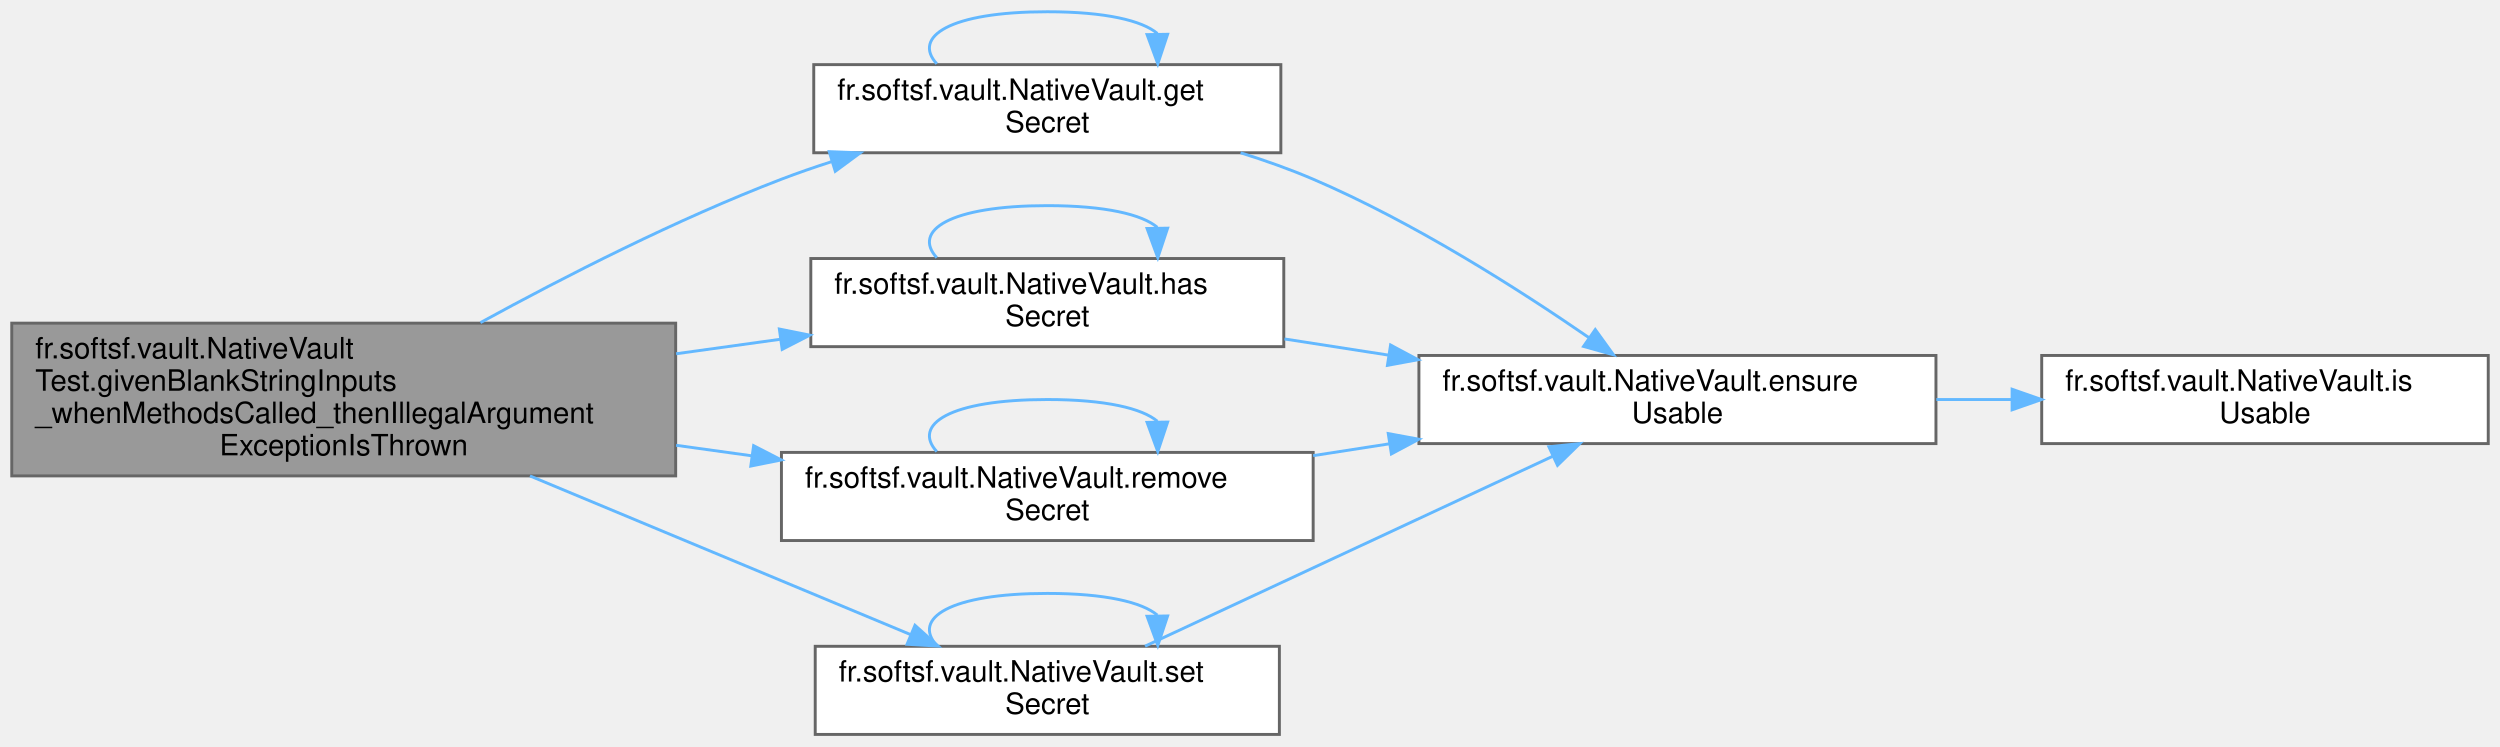
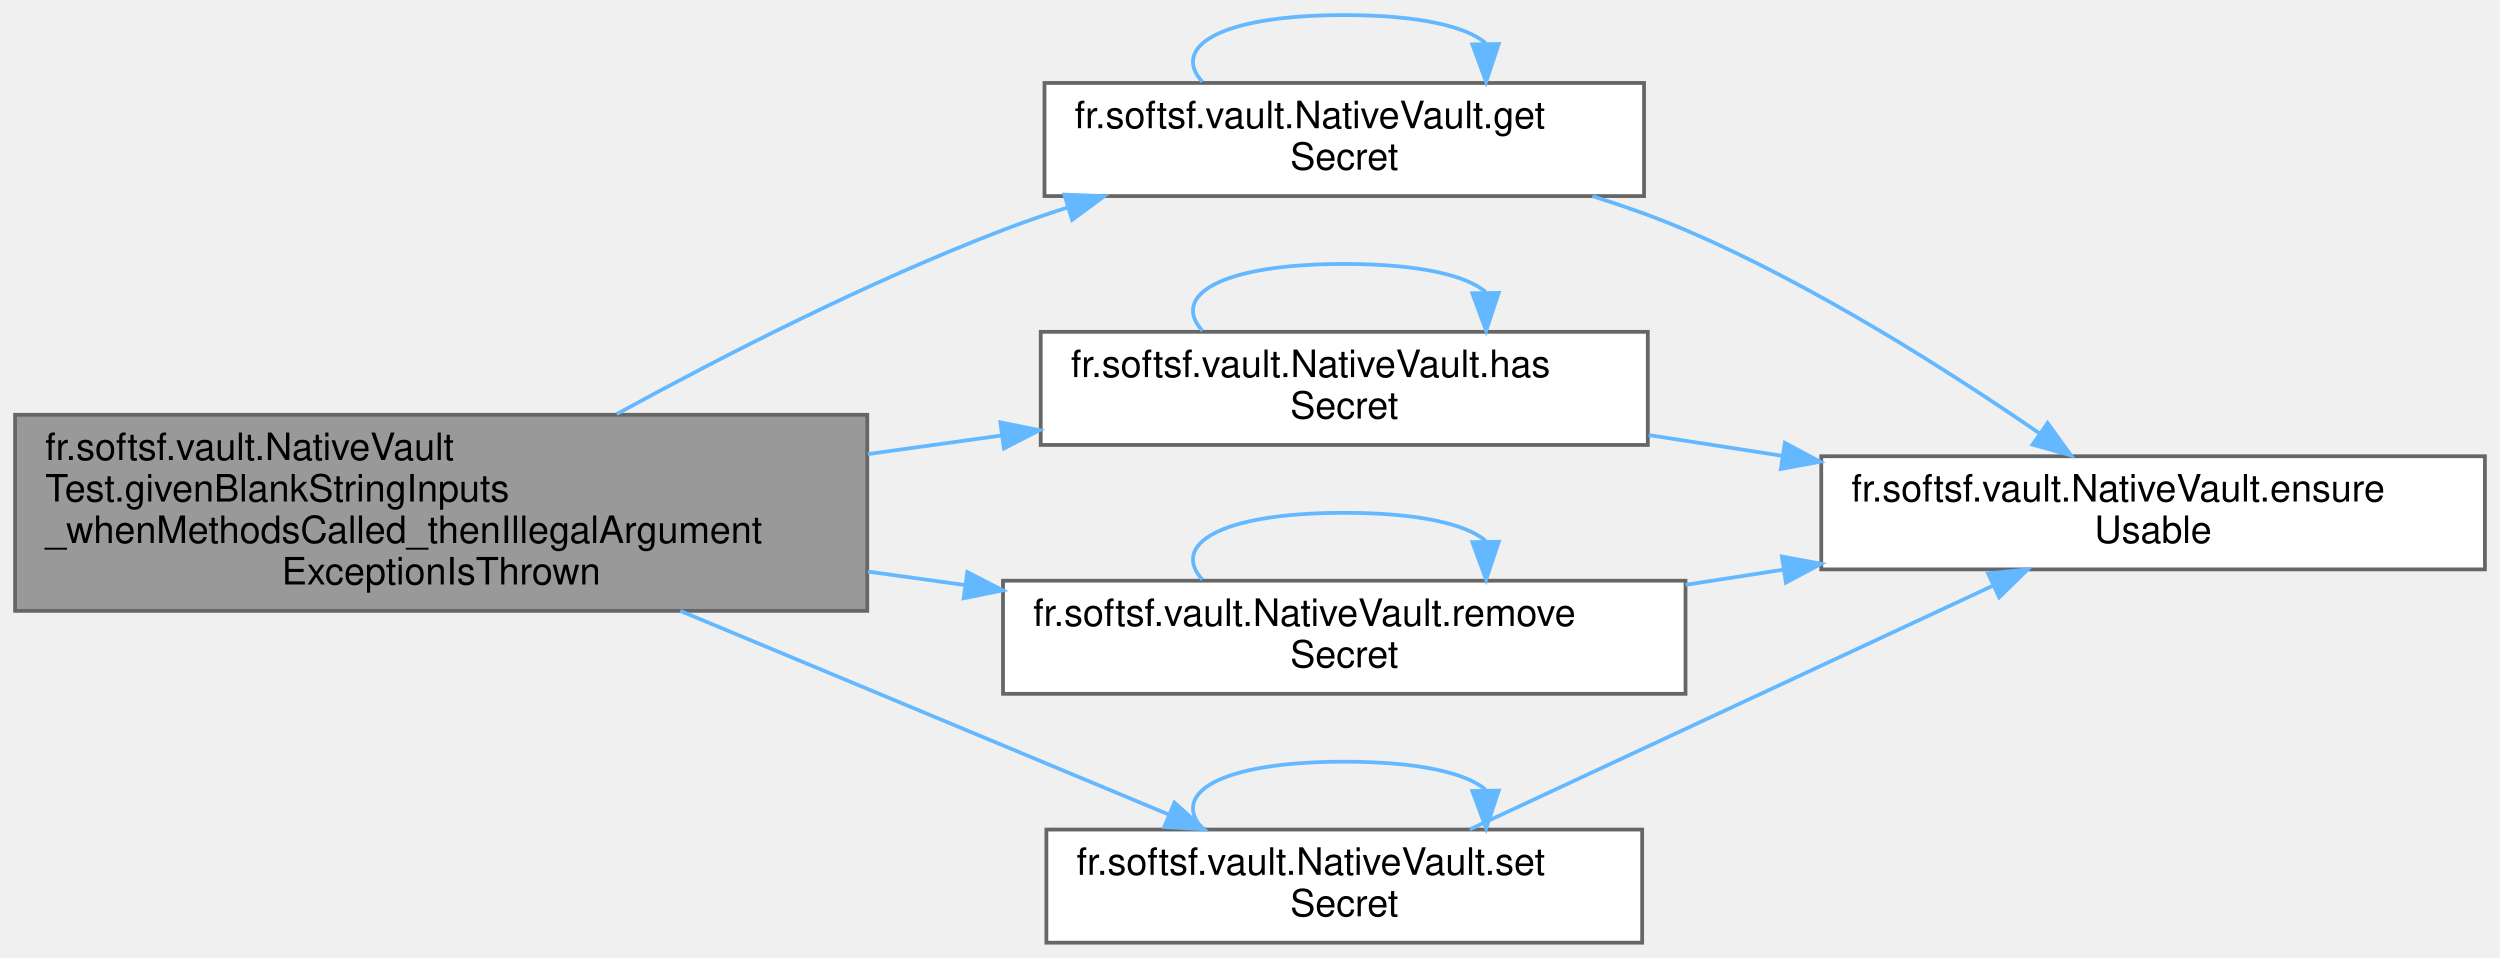
- <svg xmlns="http://www.w3.org/2000/svg" xmlns:xlink="http://www.w3.org/1999/xlink" width="851pt" height="254pt" viewBox="0.00 0.00 851.00 254.00">
+ <svg xmlns="http://www.w3.org/2000/svg" xmlns:xlink="http://www.w3.org/1999/xlink" width="663pt" height="254pt" viewBox="0.00 0.00 663.00 254.00">
  <g id="graph0" class="graph" transform="scale(1 1) rotate(0) translate(4 250)">
    <g id="Node000001" class="node">
      <g id="a_Node000001">
        <a xlink:title="Tests invalid string inputs throwing IllegalArgumentException.">
          <polygon fill="#999999" stroke="#666666" points="226,-140 0,-140 0,-88 226,-88 226,-140" />
          <text text-anchor="start" x="8" y="-128" font-family="Helvetica,sans-Serif" font-size="10.00">fr.softsf.vault.NativeVault</text>
          <text text-anchor="start" x="8" y="-117" font-family="Helvetica,sans-Serif" font-size="10.00">Test.givenBlankStringInputs</text>
          <text text-anchor="start" x="8" y="-106" font-family="Helvetica,sans-Serif" font-size="10.00">_whenMethodsCalled_thenIllegalArgument</text>
          <text text-anchor="middle" x="113" y="-95" font-family="Helvetica,sans-Serif" font-size="10.00">ExceptionIsThrown</text>
        </a>
      </g>
    </g>
    <g id="Node000002" class="node">
      <g id="a_Node000002">
        <a xlink:href="classfr_1_1softsf_1_1vault_1_1NativeVault.html#a76d43cd1cf9e98e077ca433a55fb15df" target="_top" xlink:title="Retrieves a secret from the native credential store using a string key.">
          <polygon fill="white" stroke="#666666" points="432,-228 273,-228 273,-198 432,-198 432,-228" />
          <text text-anchor="start" x="281" y="-216" font-family="Helvetica,sans-Serif" font-size="10.00">fr.softsf.vault.NativeVault.get</text>
          <text text-anchor="middle" x="352.5" y="-205" font-family="Helvetica,sans-Serif" font-size="10.00">Secret</text>
        </a>
      </g>
    </g>
    <g id="edge1_Node000001_Node000002" class="edge">
      <g id="a_edge1_Node000001_Node000002">
        <a xlink:title=" ">
          <path fill="none" stroke="#63b8ff" d="M159.54,-140.18C188.25,-155.89 226.49,-175.41 262,-189 267.49,-191.1 273.23,-193.09 279.04,-194.96" />
          <polygon fill="#63b8ff" stroke="#63b8ff" points="278.27,-198.38 288.86,-197.98 280.33,-191.69 278.27,-198.38" />
        </a>
      </g>
    </g>
-     <g id="Node000005" class="node">
-       <g id="a_Node000005">
+     <g id="Node000004" class="node">
+       <g id="a_Node000004">
        <a xlink:href="classfr_1_1softsf_1_1vault_1_1NativeVault.html#a749f572dec5d3a6f0bf3fffe4566d0e8" target="_top" xlink:title="Checks if a secret exists in the native credential store using a string key.">
          <polygon fill="white" stroke="#666666" points="433,-162 272,-162 272,-132 433,-132 433,-162" />
          <text text-anchor="start" x="280" y="-150" font-family="Helvetica,sans-Serif" font-size="10.00">fr.softsf.vault.NativeVault.has</text>
          <text text-anchor="middle" x="352.5" y="-139" font-family="Helvetica,sans-Serif" font-size="10.00">Secret</text>
        </a>
      </g>
    </g>
-     <g id="edge5_Node000001_Node000005" class="edge">
-       <g id="a_edge5_Node000001_Node000005">
+     <g id="edge4_Node000001_Node000004" class="edge">
+       <g id="a_edge4_Node000001_Node000004">
        <a xlink:title=" ">
          <path fill="none" stroke="#63b8ff" d="M226.14,-129.58C238.03,-131.23 250.01,-132.9 261.6,-134.51" />
          <polygon fill="#63b8ff" stroke="#63b8ff" points="261.29,-138 271.67,-135.91 262.25,-131.07 261.29,-138" />
        </a>
      </g>
    </g>
-     <g id="Node000006" class="node">
-       <g id="a_Node000006">
+     <g id="Node000005" class="node">
+       <g id="a_Node000005">
        <a xlink:href="classfr_1_1softsf_1_1vault_1_1NativeVault.html#a10f9ce8ca17b9b16473b938999954eb6" target="_top" xlink:title="Deletes a secret from the native credential store using a string key.">
          <polygon fill="white" stroke="#666666" points="443,-96 262,-96 262,-66 443,-66 443,-96" />
          <text text-anchor="start" x="270" y="-84" font-family="Helvetica,sans-Serif" font-size="10.00">fr.softsf.vault.NativeVault.remove</text>
          <text text-anchor="middle" x="352.5" y="-73" font-family="Helvetica,sans-Serif" font-size="10.00">Secret</text>
        </a>
      </g>
    </g>
-     <g id="edge8_Node000001_Node000006" class="edge">
-       <g id="a_edge8_Node000001_Node000006">
+     <g id="edge7_Node000001_Node000005" class="edge">
+       <g id="a_edge7_Node000001_Node000005">
        <a xlink:title=" ">
          <path fill="none" stroke="#63b8ff" d="M226.14,-98.42C234.78,-97.22 243.45,-96.01 252,-94.83" />
          <polygon fill="#63b8ff" stroke="#63b8ff" points="252.53,-98.29 261.95,-93.44 251.57,-91.35 252.53,-98.29" />
        </a>
      </g>
    </g>
-     <g id="Node000007" class="node">
-       <g id="a_Node000007">
+     <g id="Node000006" class="node">
+       <g id="a_Node000006">
        <a xlink:href="classfr_1_1softsf_1_1vault_1_1NativeVault.html#a552245265cbad2a517317635ba750f0a" target="_top" xlink:title="Stores or updates a secret securely in the native credential store using string parameters.">
          <polygon fill="white" stroke="#666666" points="431.5,-30 273.5,-30 273.5,0 431.5,0 431.5,-30" />
          <text text-anchor="start" x="281.5" y="-18" font-family="Helvetica,sans-Serif" font-size="10.00">fr.softsf.vault.NativeVault.set</text>
          <text text-anchor="middle" x="352.5" y="-7" font-family="Helvetica,sans-Serif" font-size="10.00">Secret</text>
        </a>
      </g>
    </g>
-     <g id="edge11_Node000001_Node000007" class="edge">
-       <g id="a_edge11_Node000001_Node000007">
+     <g id="edge10_Node000001_Node000006" class="edge">
+       <g id="a_edge10_Node000001_Node000006">
        <a xlink:title=" ">
          <path fill="none" stroke="#63b8ff" d="M176.4,-87.99C217.02,-71.06 269.1,-49.35 305.87,-34.02" />
          <polygon fill="#63b8ff" stroke="#63b8ff" points="307.46,-37.15 315.34,-30.07 304.76,-30.69 307.46,-37.15" />
        </a>
      </g>
    </g>
-     <g id="edge4_Node000002_Node000002" class="edge">
-       <g id="a_edge4_Node000002_Node000002">
+     <g id="edge3_Node000002_Node000002" class="edge">
+       <g id="a_edge3_Node000002_Node000002">
        <a xlink:title=" ">
          <path fill="none" stroke="#63b8ff" d="M314.88,-228.28C306.52,-237.41 319.06,-246 352.5,-246 372.35,-246 384.84,-242.97 389.96,-238.6" />
          <polygon fill="#63b8ff" stroke="#63b8ff" points="393.46,-238.33 390.12,-228.28 386.46,-238.22 393.46,-238.33" />
        </a>
      </g>
    </g>
    <g id="Node000003" class="node">
      <g id="a_Node000003">
        <a xlink:href="classfr_1_1softsf_1_1vault_1_1NativeVault.html#a90c802cfe36372acf18721597e6a9705" target="_top" xlink:title="Ensures that a strategy is available before performing operations.">
          <polygon fill="white" stroke="#666666" points="655,-129 479,-129 479,-99 655,-99 655,-129" />
          <text text-anchor="start" x="487" y="-117" font-family="Helvetica,sans-Serif" font-size="10.00">fr.softsf.vault.NativeVault.ensure</text>
          <text text-anchor="middle" x="567" y="-106" font-family="Helvetica,sans-Serif" font-size="10.00">Usable</text>
        </a>
      </g>
    </g>
    <g id="edge2_Node000002_Node000003" class="edge">
      <g id="a_edge2_Node000002_Node000003">
        <a xlink:title=" ">
          <path fill="none" stroke="#63b8ff" d="M418.3,-197.99C426.73,-195.35 435.16,-192.36 443,-189 476.99,-174.44 512.74,-151.68 536.89,-135.05" />
          <polygon fill="#63b8ff" stroke="#63b8ff" points="539.03,-137.82 545.23,-129.23 535.03,-132.08 539.03,-137.82" />
        </a>
      </g>
    </g>
-     <g id="Node000004" class="node">
-       <g id="a_Node000004">
-         <a xlink:href="classfr_1_1softsf_1_1vault_1_1NativeVault.html#a4e57889465882f72de42a1922e8ad3c6" target="_top" xlink:title="Checks if a native vault strategy is available and verified.">
-           <polygon fill="white" stroke="#666666" points="843,-129 691,-129 691,-99 843,-99 843,-129" />
-           <text text-anchor="start" x="699" y="-117" font-family="Helvetica,sans-Serif" font-size="10.00">fr.softsf.vault.NativeVault.is</text>
-           <text text-anchor="middle" x="767" y="-106" font-family="Helvetica,sans-Serif" font-size="10.00">Usable</text>
-         </a>
-       </g>
-     </g>
-     <g id="edge3_Node000003_Node000004" class="edge">
-       <g id="a_edge3_Node000003_Node000004">
-         <a xlink:title=" ">
-           <path fill="none" stroke="#63b8ff" d="M655.13,-114C663.62,-114 672.22,-114 680.68,-114" />
-           <polygon fill="#63b8ff" stroke="#63b8ff" points="680.92,-117.5 690.92,-114 680.92,-110.5 680.92,-117.5" />
-         </a>
-       </g>
-     </g>
-     <g id="edge6_Node000005_Node000003" class="edge">
-       <g id="a_edge6_Node000005_Node000003">
+     <g id="edge5_Node000004_Node000003" class="edge">
+       <g id="a_edge5_Node000004_Node000003">
        <a xlink:title=" ">
          <path fill="none" stroke="#63b8ff" d="M433.23,-134.62C444.82,-132.82 456.87,-130.95 468.76,-129.1" />
          <polygon fill="#63b8ff" stroke="#63b8ff" points="469.35,-132.55 478.7,-127.56 468.28,-125.63 469.35,-132.55" />
        </a>
      </g>
    </g>
-     <g id="edge7_Node000005_Node000005" class="edge">
-       <g id="a_edge7_Node000005_Node000005">
+     <g id="edge6_Node000004_Node000004" class="edge">
+       <g id="a_edge6_Node000004_Node000004">
        <a xlink:title=" ">
          <path fill="none" stroke="#63b8ff" d="M314.88,-162.28C306.52,-171.41 319.06,-180 352.5,-180 372.35,-180 384.84,-176.97 389.96,-172.6" />
          <polygon fill="#63b8ff" stroke="#63b8ff" points="393.46,-172.33 390.12,-162.28 386.46,-172.22 393.46,-172.33" />
        </a>
      </g>
    </g>
-     <g id="edge9_Node000006_Node000003" class="edge">
-       <g id="a_edge9_Node000006_Node000003">
+     <g id="edge8_Node000005_Node000003" class="edge">
+       <g id="a_edge8_Node000005_Node000003">
        <a xlink:title=" ">
          <path fill="none" stroke="#63b8ff" d="M443,-94.9C451.56,-96.23 460.27,-97.58 468.9,-98.92" />
          <polygon fill="#63b8ff" stroke="#63b8ff" points="468.56,-102.41 478.98,-100.49 469.63,-95.49 468.56,-102.41" />
        </a>
      </g>
    </g>
-     <g id="edge10_Node000006_Node000006" class="edge">
-       <g id="a_edge10_Node000006_Node000006">
+     <g id="edge9_Node000005_Node000005" class="edge">
+       <g id="a_edge9_Node000005_Node000005">
        <a xlink:title=" ">
          <path fill="none" stroke="#63b8ff" d="M314.88,-96.28C306.52,-105.41 319.06,-114 352.5,-114 372.35,-114 384.84,-110.97 389.96,-106.6" />
          <polygon fill="#63b8ff" stroke="#63b8ff" points="393.46,-106.33 390.12,-96.28 386.46,-106.22 393.46,-106.33" />
        </a>
      </g>
    </g>
-     <g id="edge12_Node000007_Node000003" class="edge">
-       <g id="a_edge12_Node000007_Node000003">
+     <g id="edge11_Node000006_Node000003" class="edge">
+       <g id="a_edge11_Node000006_Node000003">
        <a xlink:title=" ">
          <path fill="none" stroke="#63b8ff" d="M385.77,-30.04C422.94,-47.35 484.07,-75.83 524.68,-94.75" />
          <polygon fill="#63b8ff" stroke="#63b8ff" points="523.23,-97.93 533.77,-98.99 526.18,-91.59 523.23,-97.93" />
        </a>
      </g>
    </g>
-     <g id="edge13_Node000007_Node000007" class="edge">
-       <g id="a_edge13_Node000007_Node000007">
+     <g id="edge12_Node000006_Node000006" class="edge">
+       <g id="a_edge12_Node000006_Node000006">
        <a xlink:title=" ">
          <path fill="none" stroke="#63b8ff" d="M314.88,-30.28C306.52,-39.41 319.06,-48 352.5,-48 372.35,-48 384.84,-44.97 389.96,-40.6" />
          <polygon fill="#63b8ff" stroke="#63b8ff" points="393.46,-40.33 390.12,-30.28 386.46,-40.22 393.46,-40.33" />
        </a>
      </g>
    </g>
  </g>
</svg>
